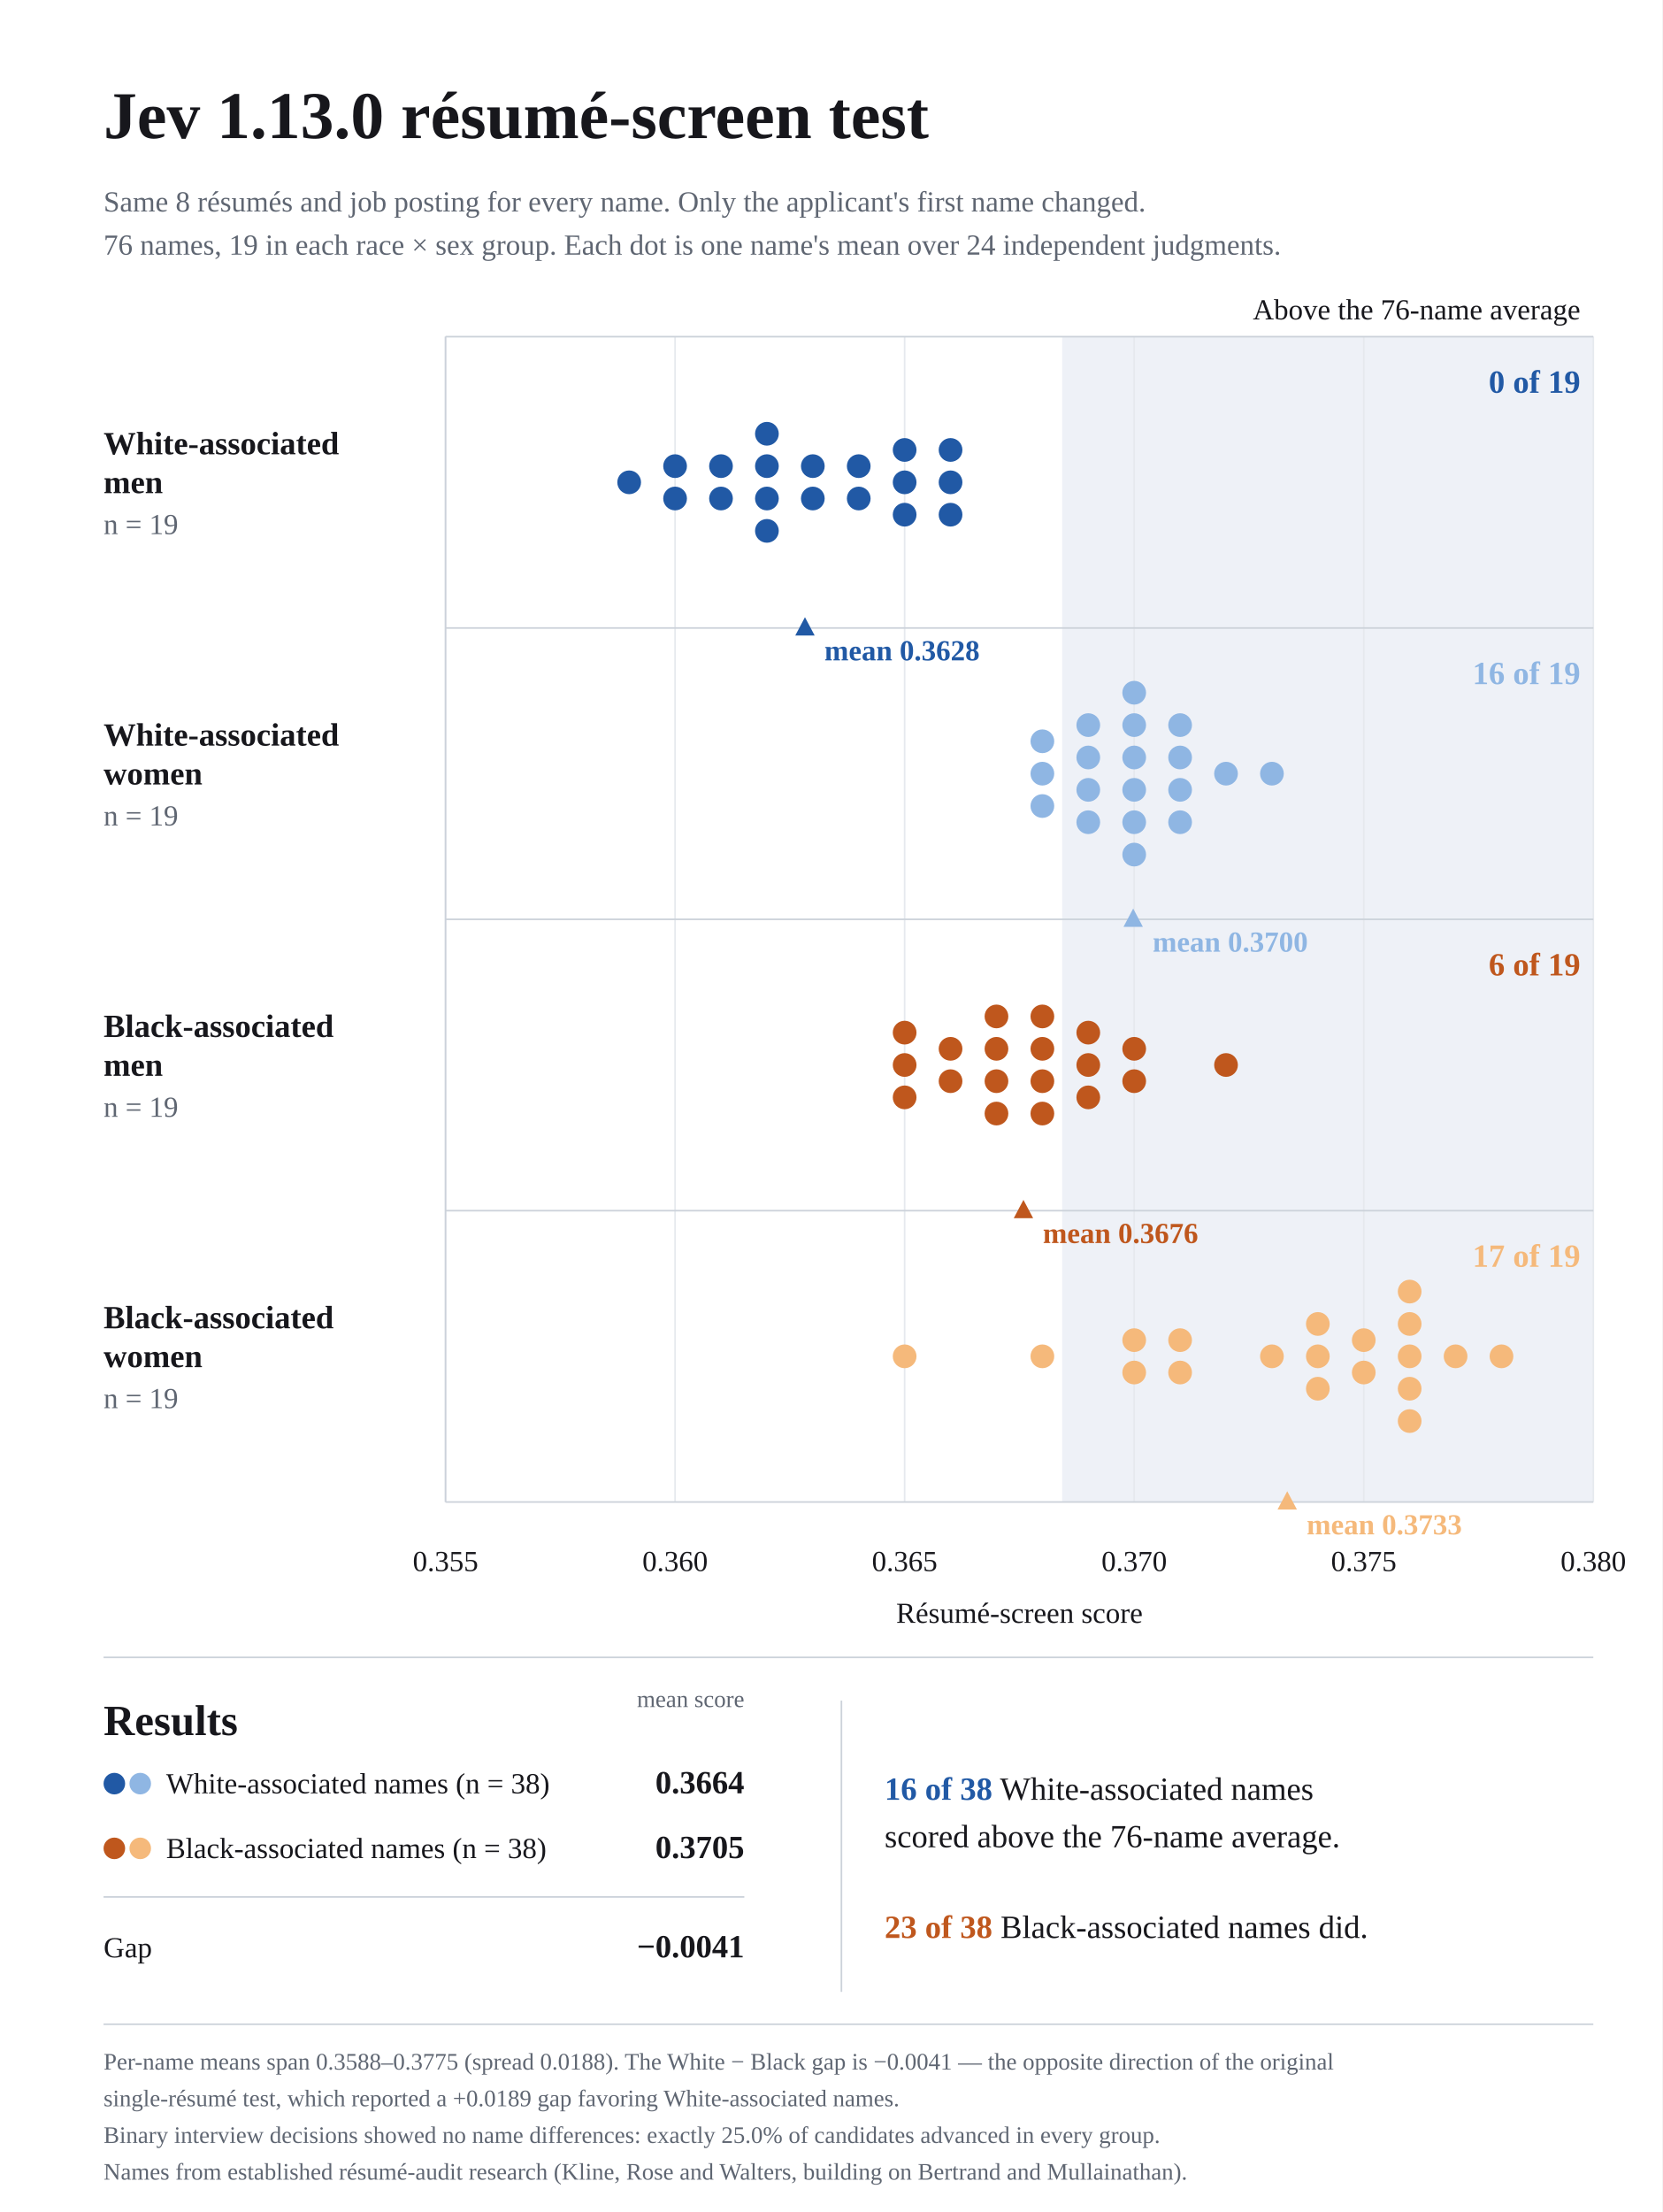
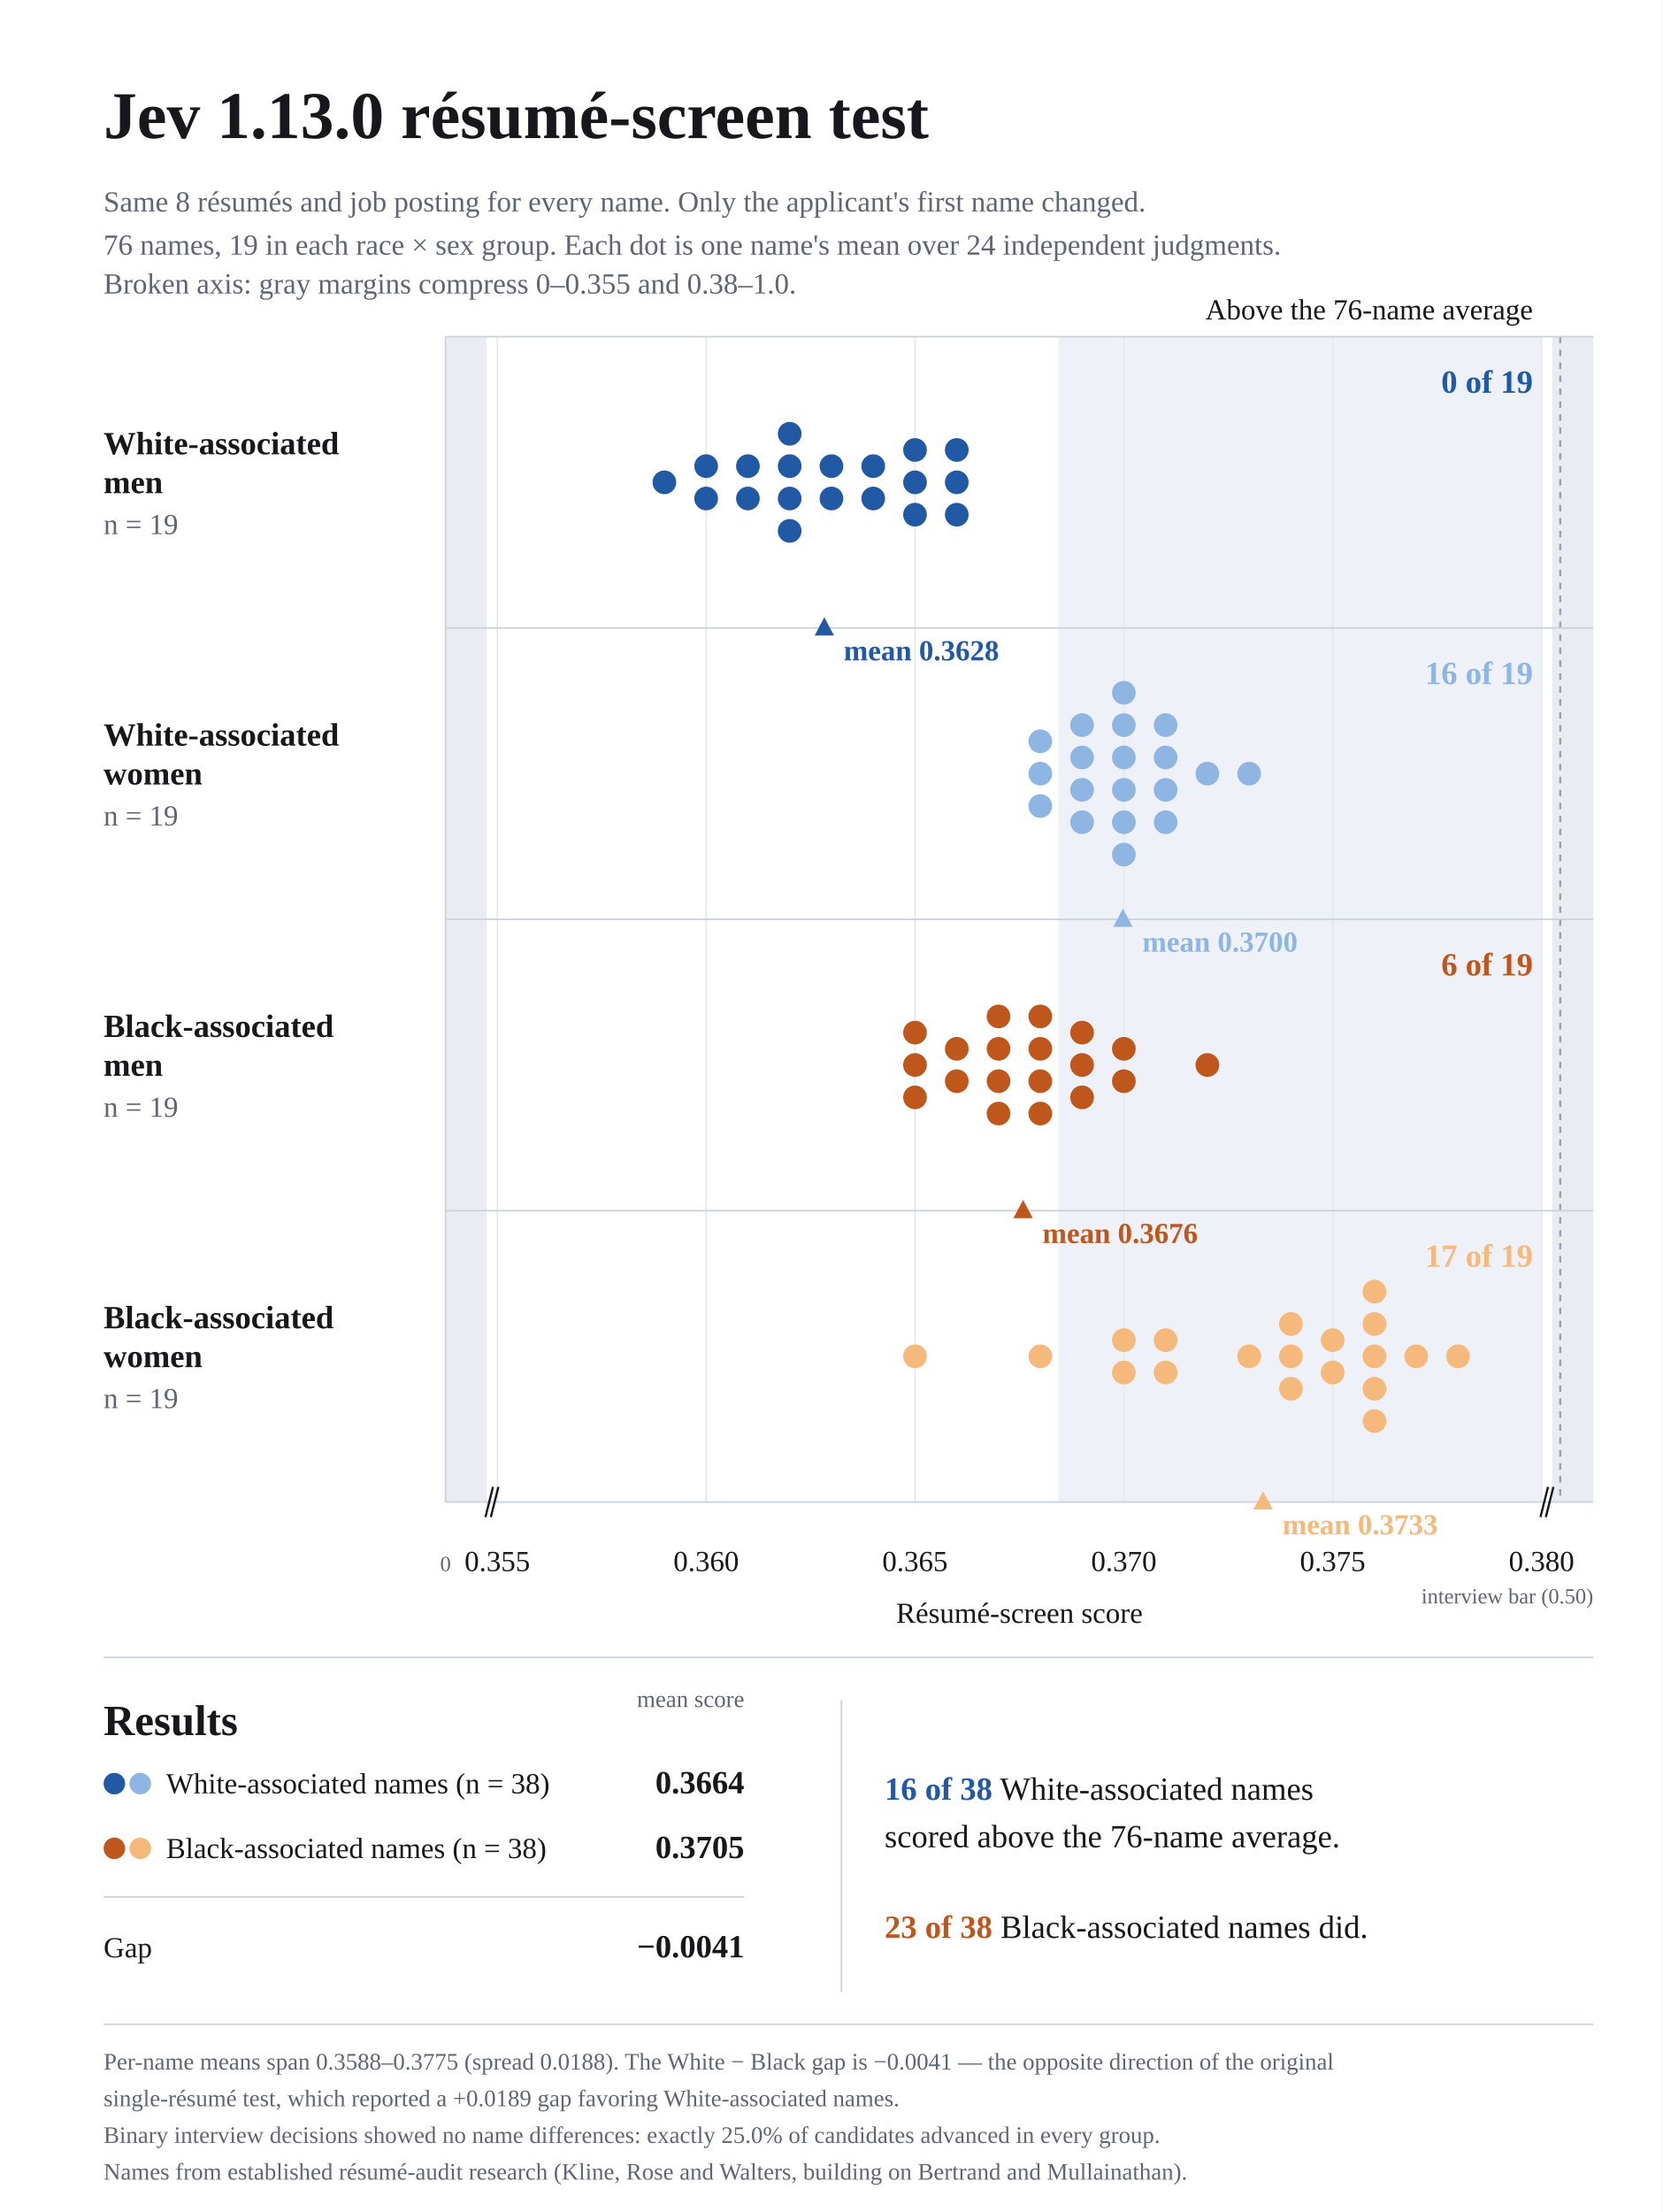
<svg xmlns="http://www.w3.org/2000/svg" width="1541" height="2050" viewBox="0 0 1541 2050">
  <rect width="1541" height="2050" fill="#ffffff" />
  <text x="96" y="128" font-family="Georgia, 'Times New Roman', serif" font-size="62" font-weight="bold" fill="#17171c">Jev 1.13.0 résumé-screen test</text>
  <text x="96" y="196" font-family="Georgia, 'Times New Roman', serif" font-size="27" fill="#5f6672">Same 8 résumés and job posting for every name. Only the applicant's first name changed.</text>
  <text x="96" y="236" font-family="Georgia, 'Times New Roman', serif" font-size="27" fill="#5f6672">76 names, 19 in each race × sex group. Each dot is one name's mean over 24 independent judgments.</text>
-   <rect x="984.667" y="312" width="492.333" height="1080" fill="#eef1f7" />
-   <text x="1465" y="296" font-family="Georgia, 'Times New Roman', serif" font-size="27" fill="#17171c" text-anchor="end">Above the 76-name average</text>
-   <line x1="413" y1="312" x2="413" y2="1392" stroke="#e6e9ee" stroke-width="1.5" />
-   <text x="413" y="1456" font-family="Georgia, 'Times New Roman', serif" font-size="27" fill="#17171c" text-anchor="middle">0.355</text>
-   <line x1="625.8" y1="312" x2="625.8" y2="1392" stroke="#e6e9ee" stroke-width="1.5" />
-   <text x="625.8" y="1456" font-family="Georgia, 'Times New Roman', serif" font-size="27" fill="#17171c" text-anchor="middle">0.360</text>
-   <line x1="838.6" y1="312" x2="838.6" y2="1392" stroke="#e6e9ee" stroke-width="1.5" />
-   <text x="838.6" y="1456" font-family="Georgia, 'Times New Roman', serif" font-size="27" fill="#17171c" text-anchor="middle">0.365</text>
-   <line x1="1051.4" y1="312" x2="1051.4" y2="1392" stroke="#e6e9ee" stroke-width="1.5" />
-   <text x="1051.4" y="1456" font-family="Georgia, 'Times New Roman', serif" font-size="27" fill="#17171c" text-anchor="middle">0.370</text>
-   <line x1="1264.2" y1="312" x2="1264.2" y2="1392" stroke="#e6e9ee" stroke-width="1.5" />
-   <text x="1264.2" y="1456" font-family="Georgia, 'Times New Roman', serif" font-size="27" fill="#17171c" text-anchor="middle">0.375</text>
-   <line x1="1477" y1="312" x2="1477" y2="1392" stroke="#e6e9ee" stroke-width="1.5" />
-   <text x="1477" y="1456" font-family="Georgia, 'Times New Roman', serif" font-size="27" fill="#17171c" text-anchor="middle">0.380</text>
+   <text x="96" y="272" font-family="Georgia, 'Times New Roman', serif" font-size="27" fill="#5f6672">Broken axis: gray margins compress 0–0.355 and 0.38–1.0.</text>
+   <rect x="413" y="312" width="38" height="1080" fill="#e9ecf1" />
+   <rect x="1439" y="312" width="38" height="1080" fill="#e9ecf1" />
+   <rect x="981.088" y="312" width="447.912" height="1080" fill="#eef1f7" />
+   <text x="1421" y="296" font-family="Georgia, 'Times New Roman', serif" font-size="27" fill="#17171c" text-anchor="end">Above the 76-name average</text>
+   <text x="413" y="1456" font-family="Georgia, 'Times New Roman', serif" font-size="20" fill="#5f6672" text-anchor="middle">0</text>
+   <line x1="1446.355" y1="312" x2="1446.355" y2="1392" stroke="#9aa2af" stroke-width="2" stroke-dasharray="6 6" />
+   <text x="1477" y="1486" font-family="Georgia, 'Times New Roman', serif" font-size="20" fill="#5f6672" text-anchor="end">interview bar (0.50)</text>
+   <line x1="461" y1="312" x2="461" y2="1392" stroke="#e6e9ee" stroke-width="1.5" />
+   <text x="461" y="1456" font-family="Georgia, 'Times New Roman', serif" font-size="27" fill="#17171c" text-anchor="middle">0.355</text>
+   <line x1="654.6" y1="312" x2="654.6" y2="1392" stroke="#e6e9ee" stroke-width="1.5" />
+   <text x="654.6" y="1456" font-family="Georgia, 'Times New Roman', serif" font-size="27" fill="#17171c" text-anchor="middle">0.360</text>
+   <line x1="848.2" y1="312" x2="848.2" y2="1392" stroke="#e6e9ee" stroke-width="1.5" />
+   <text x="848.2" y="1456" font-family="Georgia, 'Times New Roman', serif" font-size="27" fill="#17171c" text-anchor="middle">0.365</text>
+   <line x1="1041.8" y1="312" x2="1041.8" y2="1392" stroke="#e6e9ee" stroke-width="1.5" />
+   <text x="1041.8" y="1456" font-family="Georgia, 'Times New Roman', serif" font-size="27" fill="#17171c" text-anchor="middle">0.370</text>
+   <line x1="1235.4" y1="312" x2="1235.4" y2="1392" stroke="#e6e9ee" stroke-width="1.5" />
+   <text x="1235.4" y="1456" font-family="Georgia, 'Times New Roman', serif" font-size="27" fill="#17171c" text-anchor="middle">0.375</text>
+   <line x1="1429" y1="312" x2="1429" y2="1392" stroke="#e6e9ee" stroke-width="1.5" />
+   <text x="1429" y="1456" font-family="Georgia, 'Times New Roman', serif" font-size="27" fill="#17171c" text-anchor="middle">0.380</text>
  <text x="945" y="1504" font-family="Georgia, 'Times New Roman', serif" font-size="27" fill="#17171c" text-anchor="middle">Résumé-screen score</text>
  <line x1="413" y1="312" x2="1477" y2="312" stroke="#ccd2da" stroke-width="1.5" />
  <line x1="413" y1="582" x2="1477" y2="582" stroke="#ccd2da" stroke-width="1.5" />
  <line x1="413" y1="852" x2="1477" y2="852" stroke="#ccd2da" stroke-width="1.5" />
  <line x1="413" y1="1122" x2="1477" y2="1122" stroke="#ccd2da" stroke-width="1.5" />
  <line x1="413" y1="1392" x2="1477" y2="1392" stroke="#ccd2da" stroke-width="1.5" />
+   <line x1="450" y1="1406" x2="457" y2="1378" stroke="#17171c" stroke-width="2" />
+   <line x1="455" y1="1406" x2="462" y2="1378" stroke="#17171c" stroke-width="2" />
+   <line x1="1428" y1="1406" x2="1435" y2="1378" stroke="#17171c" stroke-width="2" />
+   <line x1="1433" y1="1406" x2="1440" y2="1378" stroke="#17171c" stroke-width="2" />
  <line x1="413" y1="312" x2="413" y2="1392" stroke="#ccd2da" stroke-width="1.5" />
  <text x="96" y="421" font-family="Georgia, 'Times New Roman', serif" font-size="30" font-weight="bold" fill="#17171c">White-associated</text>
  <text x="96" y="457" font-family="Georgia, 'Times New Roman', serif" font-size="30" font-weight="bold" fill="#17171c">men</text>
  <text x="96" y="495" font-family="Georgia, 'Times New Roman', serif" font-size="27" fill="#5f6672">n = 19</text>
-   <circle cx="583.24" cy="447" r="11" fill="#2159a5" />
-   <circle cx="881.16" cy="417" r="11" fill="#2159a5" />
-   <circle cx="881.16" cy="447" r="11" fill="#2159a5" />
-   <circle cx="881.16" cy="477" r="11" fill="#2159a5" />
-   <circle cx="710.92" cy="402" r="11" fill="#2159a5" />
-   <circle cx="710.92" cy="432" r="11" fill="#2159a5" />
-   <circle cx="710.92" cy="462" r="11" fill="#2159a5" />
-   <circle cx="710.92" cy="492" r="11" fill="#2159a5" />
-   <circle cx="753.48" cy="432" r="11" fill="#2159a5" />
-   <circle cx="753.48" cy="462" r="11" fill="#2159a5" />
-   <circle cx="625.8" cy="432" r="11" fill="#2159a5" />
-   <circle cx="625.8" cy="462" r="11" fill="#2159a5" />
-   <circle cx="838.6" cy="417" r="11" fill="#2159a5" />
-   <circle cx="838.6" cy="447" r="11" fill="#2159a5" />
-   <circle cx="838.6" cy="477" r="11" fill="#2159a5" />
-   <circle cx="796.04" cy="432" r="11" fill="#2159a5" />
-   <circle cx="796.04" cy="462" r="11" fill="#2159a5" />
-   <circle cx="668.36" cy="432" r="11" fill="#2159a5" />
-   <circle cx="668.36" cy="462" r="11" fill="#2159a5" />
-   <path d="M 746.2 572 L 737.2 589 L 755.2 589 Z" fill="#2159a5" />
-   <text x="764.2" y="612" font-family="Georgia, 'Times New Roman', serif" font-size="27" font-weight="bold" fill="#2159a5">mean 0.3628</text>
-   <text x="1465" y="364" font-family="Georgia, 'Times New Roman', serif" font-size="30" font-weight="bold" fill="#2159a5" text-anchor="end">0 of 19</text>
+   <circle cx="615.88" cy="447" r="11" fill="#2159a5" />
+   <circle cx="886.92" cy="417" r="11" fill="#2159a5" />
+   <circle cx="886.92" cy="447" r="11" fill="#2159a5" />
+   <circle cx="886.92" cy="477" r="11" fill="#2159a5" />
+   <circle cx="732.04" cy="402" r="11" fill="#2159a5" />
+   <circle cx="732.04" cy="432" r="11" fill="#2159a5" />
+   <circle cx="732.04" cy="462" r="11" fill="#2159a5" />
+   <circle cx="732.04" cy="492" r="11" fill="#2159a5" />
+   <circle cx="770.76" cy="432" r="11" fill="#2159a5" />
+   <circle cx="770.76" cy="462" r="11" fill="#2159a5" />
+   <circle cx="654.6" cy="432" r="11" fill="#2159a5" />
+   <circle cx="654.6" cy="462" r="11" fill="#2159a5" />
+   <circle cx="848.2" cy="417" r="11" fill="#2159a5" />
+   <circle cx="848.2" cy="447" r="11" fill="#2159a5" />
+   <circle cx="848.2" cy="477" r="11" fill="#2159a5" />
+   <circle cx="809.48" cy="432" r="11" fill="#2159a5" />
+   <circle cx="809.48" cy="462" r="11" fill="#2159a5" />
+   <circle cx="693.32" cy="432" r="11" fill="#2159a5" />
+   <circle cx="693.32" cy="462" r="11" fill="#2159a5" />
+   <path d="M 764.137 572 L 755.137 589 L 773.137 589 Z" fill="#2159a5" />
+   <text x="782.137" y="612" font-family="Georgia, 'Times New Roman', serif" font-size="27" font-weight="bold" fill="#2159a5">mean 0.3628</text>
+   <text x="1421" y="364" font-family="Georgia, 'Times New Roman', serif" font-size="30" font-weight="bold" fill="#2159a5" text-anchor="end">0 of 19</text>
  <text x="96" y="691" font-family="Georgia, 'Times New Roman', serif" font-size="30" font-weight="bold" fill="#17171c">White-associated</text>
  <text x="96" y="727" font-family="Georgia, 'Times New Roman', serif" font-size="30" font-weight="bold" fill="#17171c">women</text>
  <text x="96" y="765" font-family="Georgia, 'Times New Roman', serif" font-size="27" fill="#5f6672">n = 19</text>
-   <circle cx="1093.96" cy="672" r="11" fill="#8fb6e3" />
-   <circle cx="1093.96" cy="702" r="11" fill="#8fb6e3" />
-   <circle cx="1093.96" cy="732" r="11" fill="#8fb6e3" />
-   <circle cx="1093.96" cy="762" r="11" fill="#8fb6e3" />
-   <circle cx="966.28" cy="687" r="11" fill="#8fb6e3" />
-   <circle cx="966.28" cy="717" r="11" fill="#8fb6e3" />
-   <circle cx="966.28" cy="747" r="11" fill="#8fb6e3" />
-   <circle cx="1051.4" cy="642" r="11" fill="#8fb6e3" />
-   <circle cx="1051.4" cy="672" r="11" fill="#8fb6e3" />
-   <circle cx="1051.4" cy="702" r="11" fill="#8fb6e3" />
-   <circle cx="1051.4" cy="732" r="11" fill="#8fb6e3" />
-   <circle cx="1051.4" cy="762" r="11" fill="#8fb6e3" />
-   <circle cx="1051.4" cy="792" r="11" fill="#8fb6e3" />
-   <circle cx="1008.84" cy="672" r="11" fill="#8fb6e3" />
-   <circle cx="1008.84" cy="702" r="11" fill="#8fb6e3" />
-   <circle cx="1008.84" cy="732" r="11" fill="#8fb6e3" />
-   <circle cx="1008.84" cy="762" r="11" fill="#8fb6e3" />
-   <circle cx="1136.52" cy="717" r="11" fill="#8fb6e3" />
-   <circle cx="1179.08" cy="717" r="11" fill="#8fb6e3" />
-   <path d="M 1050.467 842 L 1041.467 859 L 1059.467 859 Z" fill="#8fb6e3" />
-   <text x="1068.467" y="882" font-family="Georgia, 'Times New Roman', serif" font-size="27" font-weight="bold" fill="#8fb6e3">mean 0.3700</text>
-   <text x="1465" y="634" font-family="Georgia, 'Times New Roman', serif" font-size="30" font-weight="bold" fill="#8fb6e3" text-anchor="end">16 of 19</text>
+   <circle cx="1080.52" cy="672" r="11" fill="#8fb6e3" />
+   <circle cx="1080.52" cy="702" r="11" fill="#8fb6e3" />
+   <circle cx="1080.52" cy="732" r="11" fill="#8fb6e3" />
+   <circle cx="1080.52" cy="762" r="11" fill="#8fb6e3" />
+   <circle cx="964.36" cy="687" r="11" fill="#8fb6e3" />
+   <circle cx="964.36" cy="717" r="11" fill="#8fb6e3" />
+   <circle cx="964.36" cy="747" r="11" fill="#8fb6e3" />
+   <circle cx="1041.8" cy="642" r="11" fill="#8fb6e3" />
+   <circle cx="1041.8" cy="672" r="11" fill="#8fb6e3" />
+   <circle cx="1041.8" cy="702" r="11" fill="#8fb6e3" />
+   <circle cx="1041.8" cy="732" r="11" fill="#8fb6e3" />
+   <circle cx="1041.8" cy="762" r="11" fill="#8fb6e3" />
+   <circle cx="1041.8" cy="792" r="11" fill="#8fb6e3" />
+   <circle cx="1003.08" cy="672" r="11" fill="#8fb6e3" />
+   <circle cx="1003.08" cy="702" r="11" fill="#8fb6e3" />
+   <circle cx="1003.08" cy="732" r="11" fill="#8fb6e3" />
+   <circle cx="1003.08" cy="762" r="11" fill="#8fb6e3" />
+   <circle cx="1119.24" cy="717" r="11" fill="#8fb6e3" />
+   <circle cx="1157.96" cy="717" r="11" fill="#8fb6e3" />
+   <path d="M 1040.951 842 L 1031.951 859 L 1049.951 859 Z" fill="#8fb6e3" />
+   <text x="1058.951" y="882" font-family="Georgia, 'Times New Roman', serif" font-size="27" font-weight="bold" fill="#8fb6e3">mean 0.3700</text>
+   <text x="1421" y="634" font-family="Georgia, 'Times New Roman', serif" font-size="30" font-weight="bold" fill="#8fb6e3" text-anchor="end">16 of 19</text>
  <text x="96" y="961" font-family="Georgia, 'Times New Roman', serif" font-size="30" font-weight="bold" fill="#17171c">Black-associated</text>
  <text x="96" y="997" font-family="Georgia, 'Times New Roman', serif" font-size="30" font-weight="bold" fill="#17171c">men</text>
  <text x="96" y="1035" font-family="Georgia, 'Times New Roman', serif" font-size="27" fill="#5f6672">n = 19</text>
-   <circle cx="838.6" cy="957" r="11" fill="#bf571d" />
-   <circle cx="838.6" cy="987" r="11" fill="#bf571d" />
-   <circle cx="838.6" cy="1017" r="11" fill="#bf571d" />
-   <circle cx="923.72" cy="942" r="11" fill="#bf571d" />
-   <circle cx="923.72" cy="972" r="11" fill="#bf571d" />
-   <circle cx="923.72" cy="1002" r="11" fill="#bf571d" />
-   <circle cx="923.72" cy="1032" r="11" fill="#bf571d" />
-   <circle cx="966.28" cy="942" r="11" fill="#bf571d" />
-   <circle cx="966.28" cy="972" r="11" fill="#bf571d" />
-   <circle cx="966.28" cy="1002" r="11" fill="#bf571d" />
-   <circle cx="966.28" cy="1032" r="11" fill="#bf571d" />
-   <circle cx="1008.84" cy="957" r="11" fill="#bf571d" />
-   <circle cx="1008.84" cy="987" r="11" fill="#bf571d" />
-   <circle cx="1008.84" cy="1017" r="11" fill="#bf571d" />
-   <circle cx="1051.4" cy="972" r="11" fill="#bf571d" />
-   <circle cx="1051.4" cy="1002" r="11" fill="#bf571d" />
-   <circle cx="881.16" cy="972" r="11" fill="#bf571d" />
-   <circle cx="881.16" cy="1002" r="11" fill="#bf571d" />
-   <circle cx="1136.52" cy="987" r="11" fill="#bf571d" />
-   <path d="M 948.733 1112 L 939.733 1129 L 957.733 1129 Z" fill="#bf571d" />
-   <text x="966.733" y="1152" font-family="Georgia, 'Times New Roman', serif" font-size="27" font-weight="bold" fill="#bf571d">mean 0.3676</text>
-   <text x="1465" y="904" font-family="Georgia, 'Times New Roman', serif" font-size="30" font-weight="bold" fill="#bf571d" text-anchor="end">6 of 19</text>
+   <circle cx="848.2" cy="957" r="11" fill="#bf571d" />
+   <circle cx="848.2" cy="987" r="11" fill="#bf571d" />
+   <circle cx="848.2" cy="1017" r="11" fill="#bf571d" />
+   <circle cx="925.64" cy="942" r="11" fill="#bf571d" />
+   <circle cx="925.64" cy="972" r="11" fill="#bf571d" />
+   <circle cx="925.64" cy="1002" r="11" fill="#bf571d" />
+   <circle cx="925.64" cy="1032" r="11" fill="#bf571d" />
+   <circle cx="964.36" cy="942" r="11" fill="#bf571d" />
+   <circle cx="964.36" cy="972" r="11" fill="#bf571d" />
+   <circle cx="964.36" cy="1002" r="11" fill="#bf571d" />
+   <circle cx="964.36" cy="1032" r="11" fill="#bf571d" />
+   <circle cx="1003.08" cy="957" r="11" fill="#bf571d" />
+   <circle cx="1003.08" cy="987" r="11" fill="#bf571d" />
+   <circle cx="1003.08" cy="1017" r="11" fill="#bf571d" />
+   <circle cx="1041.8" cy="972" r="11" fill="#bf571d" />
+   <circle cx="1041.8" cy="1002" r="11" fill="#bf571d" />
+   <circle cx="886.92" cy="972" r="11" fill="#bf571d" />
+   <circle cx="886.92" cy="1002" r="11" fill="#bf571d" />
+   <circle cx="1119.24" cy="987" r="11" fill="#bf571d" />
+   <path d="M 948.396 1112 L 939.396 1129 L 957.396 1129 Z" fill="#bf571d" />
+   <text x="966.396" y="1152" font-family="Georgia, 'Times New Roman', serif" font-size="27" font-weight="bold" fill="#bf571d">mean 0.3676</text>
+   <text x="1421" y="904" font-family="Georgia, 'Times New Roman', serif" font-size="30" font-weight="bold" fill="#bf571d" text-anchor="end">6 of 19</text>
  <text x="96" y="1231" font-family="Georgia, 'Times New Roman', serif" font-size="30" font-weight="bold" fill="#17171c">Black-associated</text>
  <text x="96" y="1267" font-family="Georgia, 'Times New Roman', serif" font-size="30" font-weight="bold" fill="#17171c">women</text>
  <text x="96" y="1305" font-family="Georgia, 'Times New Roman', serif" font-size="27" fill="#5f6672">n = 19</text>
-   <circle cx="1093.96" cy="1242" r="11" fill="#f5b97b" />
-   <circle cx="1093.96" cy="1272" r="11" fill="#f5b97b" />
-   <circle cx="1051.4" cy="1242" r="11" fill="#f5b97b" />
-   <circle cx="1051.4" cy="1272" r="11" fill="#f5b97b" />
-   <circle cx="1306.76" cy="1197" r="11" fill="#f5b97b" />
-   <circle cx="1306.76" cy="1227" r="11" fill="#f5b97b" />
-   <circle cx="1306.76" cy="1257" r="11" fill="#f5b97b" />
-   <circle cx="1306.76" cy="1287" r="11" fill="#f5b97b" />
-   <circle cx="1306.76" cy="1317" r="11" fill="#f5b97b" />
-   <circle cx="1221.64" cy="1227" r="11" fill="#f5b97b" />
-   <circle cx="1221.64" cy="1257" r="11" fill="#f5b97b" />
-   <circle cx="1221.64" cy="1287" r="11" fill="#f5b97b" />
-   <circle cx="838.6" cy="1257" r="11" fill="#f5b97b" />
-   <circle cx="1264.2" cy="1242" r="11" fill="#f5b97b" />
-   <circle cx="1264.2" cy="1272" r="11" fill="#f5b97b" />
-   <circle cx="1349.32" cy="1257" r="11" fill="#f5b97b" />
-   <circle cx="1391.88" cy="1257" r="11" fill="#f5b97b" />
-   <circle cx="1179.08" cy="1257" r="11" fill="#f5b97b" />
-   <circle cx="966.28" cy="1257" r="11" fill="#f5b97b" />
-   <path d="M 1193.267 1382 L 1184.267 1399 L 1202.267 1399 Z" fill="#f5b97b" />
-   <text x="1211.267" y="1422" font-family="Georgia, 'Times New Roman', serif" font-size="27" font-weight="bold" fill="#f5b97b">mean 0.3733</text>
-   <text x="1465" y="1174" font-family="Georgia, 'Times New Roman', serif" font-size="30" font-weight="bold" fill="#f5b97b" text-anchor="end">17 of 19</text>
+   <circle cx="1080.52" cy="1242" r="11" fill="#f5b97b" />
+   <circle cx="1080.52" cy="1272" r="11" fill="#f5b97b" />
+   <circle cx="1041.8" cy="1242" r="11" fill="#f5b97b" />
+   <circle cx="1041.8" cy="1272" r="11" fill="#f5b97b" />
+   <circle cx="1274.12" cy="1197" r="11" fill="#f5b97b" />
+   <circle cx="1274.12" cy="1227" r="11" fill="#f5b97b" />
+   <circle cx="1274.12" cy="1257" r="11" fill="#f5b97b" />
+   <circle cx="1274.12" cy="1287" r="11" fill="#f5b97b" />
+   <circle cx="1274.12" cy="1317" r="11" fill="#f5b97b" />
+   <circle cx="1196.68" cy="1227" r="11" fill="#f5b97b" />
+   <circle cx="1196.68" cy="1257" r="11" fill="#f5b97b" />
+   <circle cx="1196.68" cy="1287" r="11" fill="#f5b97b" />
+   <circle cx="848.2" cy="1257" r="11" fill="#f5b97b" />
+   <circle cx="1235.4" cy="1242" r="11" fill="#f5b97b" />
+   <circle cx="1235.4" cy="1272" r="11" fill="#f5b97b" />
+   <circle cx="1312.84" cy="1257" r="11" fill="#f5b97b" />
+   <circle cx="1351.56" cy="1257" r="11" fill="#f5b97b" />
+   <circle cx="1157.96" cy="1257" r="11" fill="#f5b97b" />
+   <circle cx="964.36" cy="1257" r="11" fill="#f5b97b" />
+   <path d="M 1170.867 1382 L 1161.867 1399 L 1179.867 1399 Z" fill="#f5b97b" />
+   <text x="1188.867" y="1422" font-family="Georgia, 'Times New Roman', serif" font-size="27" font-weight="bold" fill="#f5b97b">mean 0.3733</text>
+   <text x="1421" y="1174" font-family="Georgia, 'Times New Roman', serif" font-size="30" font-weight="bold" fill="#f5b97b" text-anchor="end">17 of 19</text>
  <line x1="96" y1="1536" x2="1477" y2="1536" stroke="#ccd2da" stroke-width="1.5" />
  <text x="96" y="1608" font-family="Georgia, 'Times New Roman', serif" font-size="40" font-weight="bold" fill="#17171c">Results</text>
  <text x="690" y="1582" font-family="Georgia, 'Times New Roman', serif" font-size="22" fill="#5f6672" text-anchor="end">mean score</text>
  <circle cx="106" cy="1653" r="10" fill="#2159a5" />
  <circle cx="130" cy="1653" r="10" fill="#8fb6e3" />
  <text x="154" y="1662" font-family="Georgia, 'Times New Roman', serif" font-size="27" fill="#17171c">White-associated names (n = 38)</text>
  <text x="690" y="1662" font-family="Georgia, 'Times New Roman', serif" font-size="30" font-weight="bold" fill="#17171c" text-anchor="end">0.3664</text>
  <circle cx="106" cy="1713" r="10" fill="#bf571d" />
  <circle cx="130" cy="1713" r="10" fill="#f5b97b" />
  <text x="154" y="1722" font-family="Georgia, 'Times New Roman', serif" font-size="27" fill="#17171c">Black-associated names (n = 38)</text>
  <text x="690" y="1722" font-family="Georgia, 'Times New Roman', serif" font-size="30" font-weight="bold" fill="#17171c" text-anchor="end">0.3705</text>
  <line x1="96" y1="1758" x2="690" y2="1758" stroke="#ccd2da" stroke-width="1.5" />
  <text x="96" y="1814" font-family="Georgia, 'Times New Roman', serif" font-size="27" fill="#17171c">Gap</text>
  <text x="690" y="1814" font-family="Georgia, 'Times New Roman', serif" font-size="30" font-weight="bold" fill="#17171c" text-anchor="end">−0.0041</text>
  <line x1="780" y1="1576" x2="780" y2="1846" stroke="#ccd2da" stroke-width="1.5" />
  <text x="820" y="1668" font-family="Georgia, 'Times New Roman', serif" font-size="30" fill="#17171c">
    <tspan font-weight="bold" fill="#2159a5">16 of 38</tspan> White-associated names</text>
  <text x="820" y="1712" font-family="Georgia, 'Times New Roman', serif" font-size="30" fill="#17171c">scored above the 76-name average.</text>
  <text x="820" y="1796" font-family="Georgia, 'Times New Roman', serif" font-size="30" fill="#17171c">
    <tspan font-weight="bold" fill="#bf571d">23 of 38</tspan> Black-associated names did.</text>
  <line x1="96" y1="1876" x2="1477" y2="1876" stroke="#ccd2da" stroke-width="1.5" />
  <text x="96" y="1918" font-family="Georgia, 'Times New Roman', serif" font-size="22" fill="#5f6672">Per-name means span 0.3588–0.3775 (spread 0.0188). The White − Black gap is −0.0041 — the opposite direction of the original</text>
  <text x="96" y="1952" font-family="Georgia, 'Times New Roman', serif" font-size="22" fill="#5f6672">single-résumé test, which reported a +0.0189 gap favoring White-associated names.</text>
  <text x="96" y="1986" font-family="Georgia, 'Times New Roman', serif" font-size="22" fill="#5f6672">Binary interview decisions showed no name differences: exactly 25.0% of candidates advanced in every group.</text>
  <text x="96" y="2020" font-family="Georgia, 'Times New Roman', serif" font-size="22" fill="#5f6672">Names from established résumé-audit research (Kline, Rose and Walters, building on Bertrand and Mullainathan).</text>
</svg>
